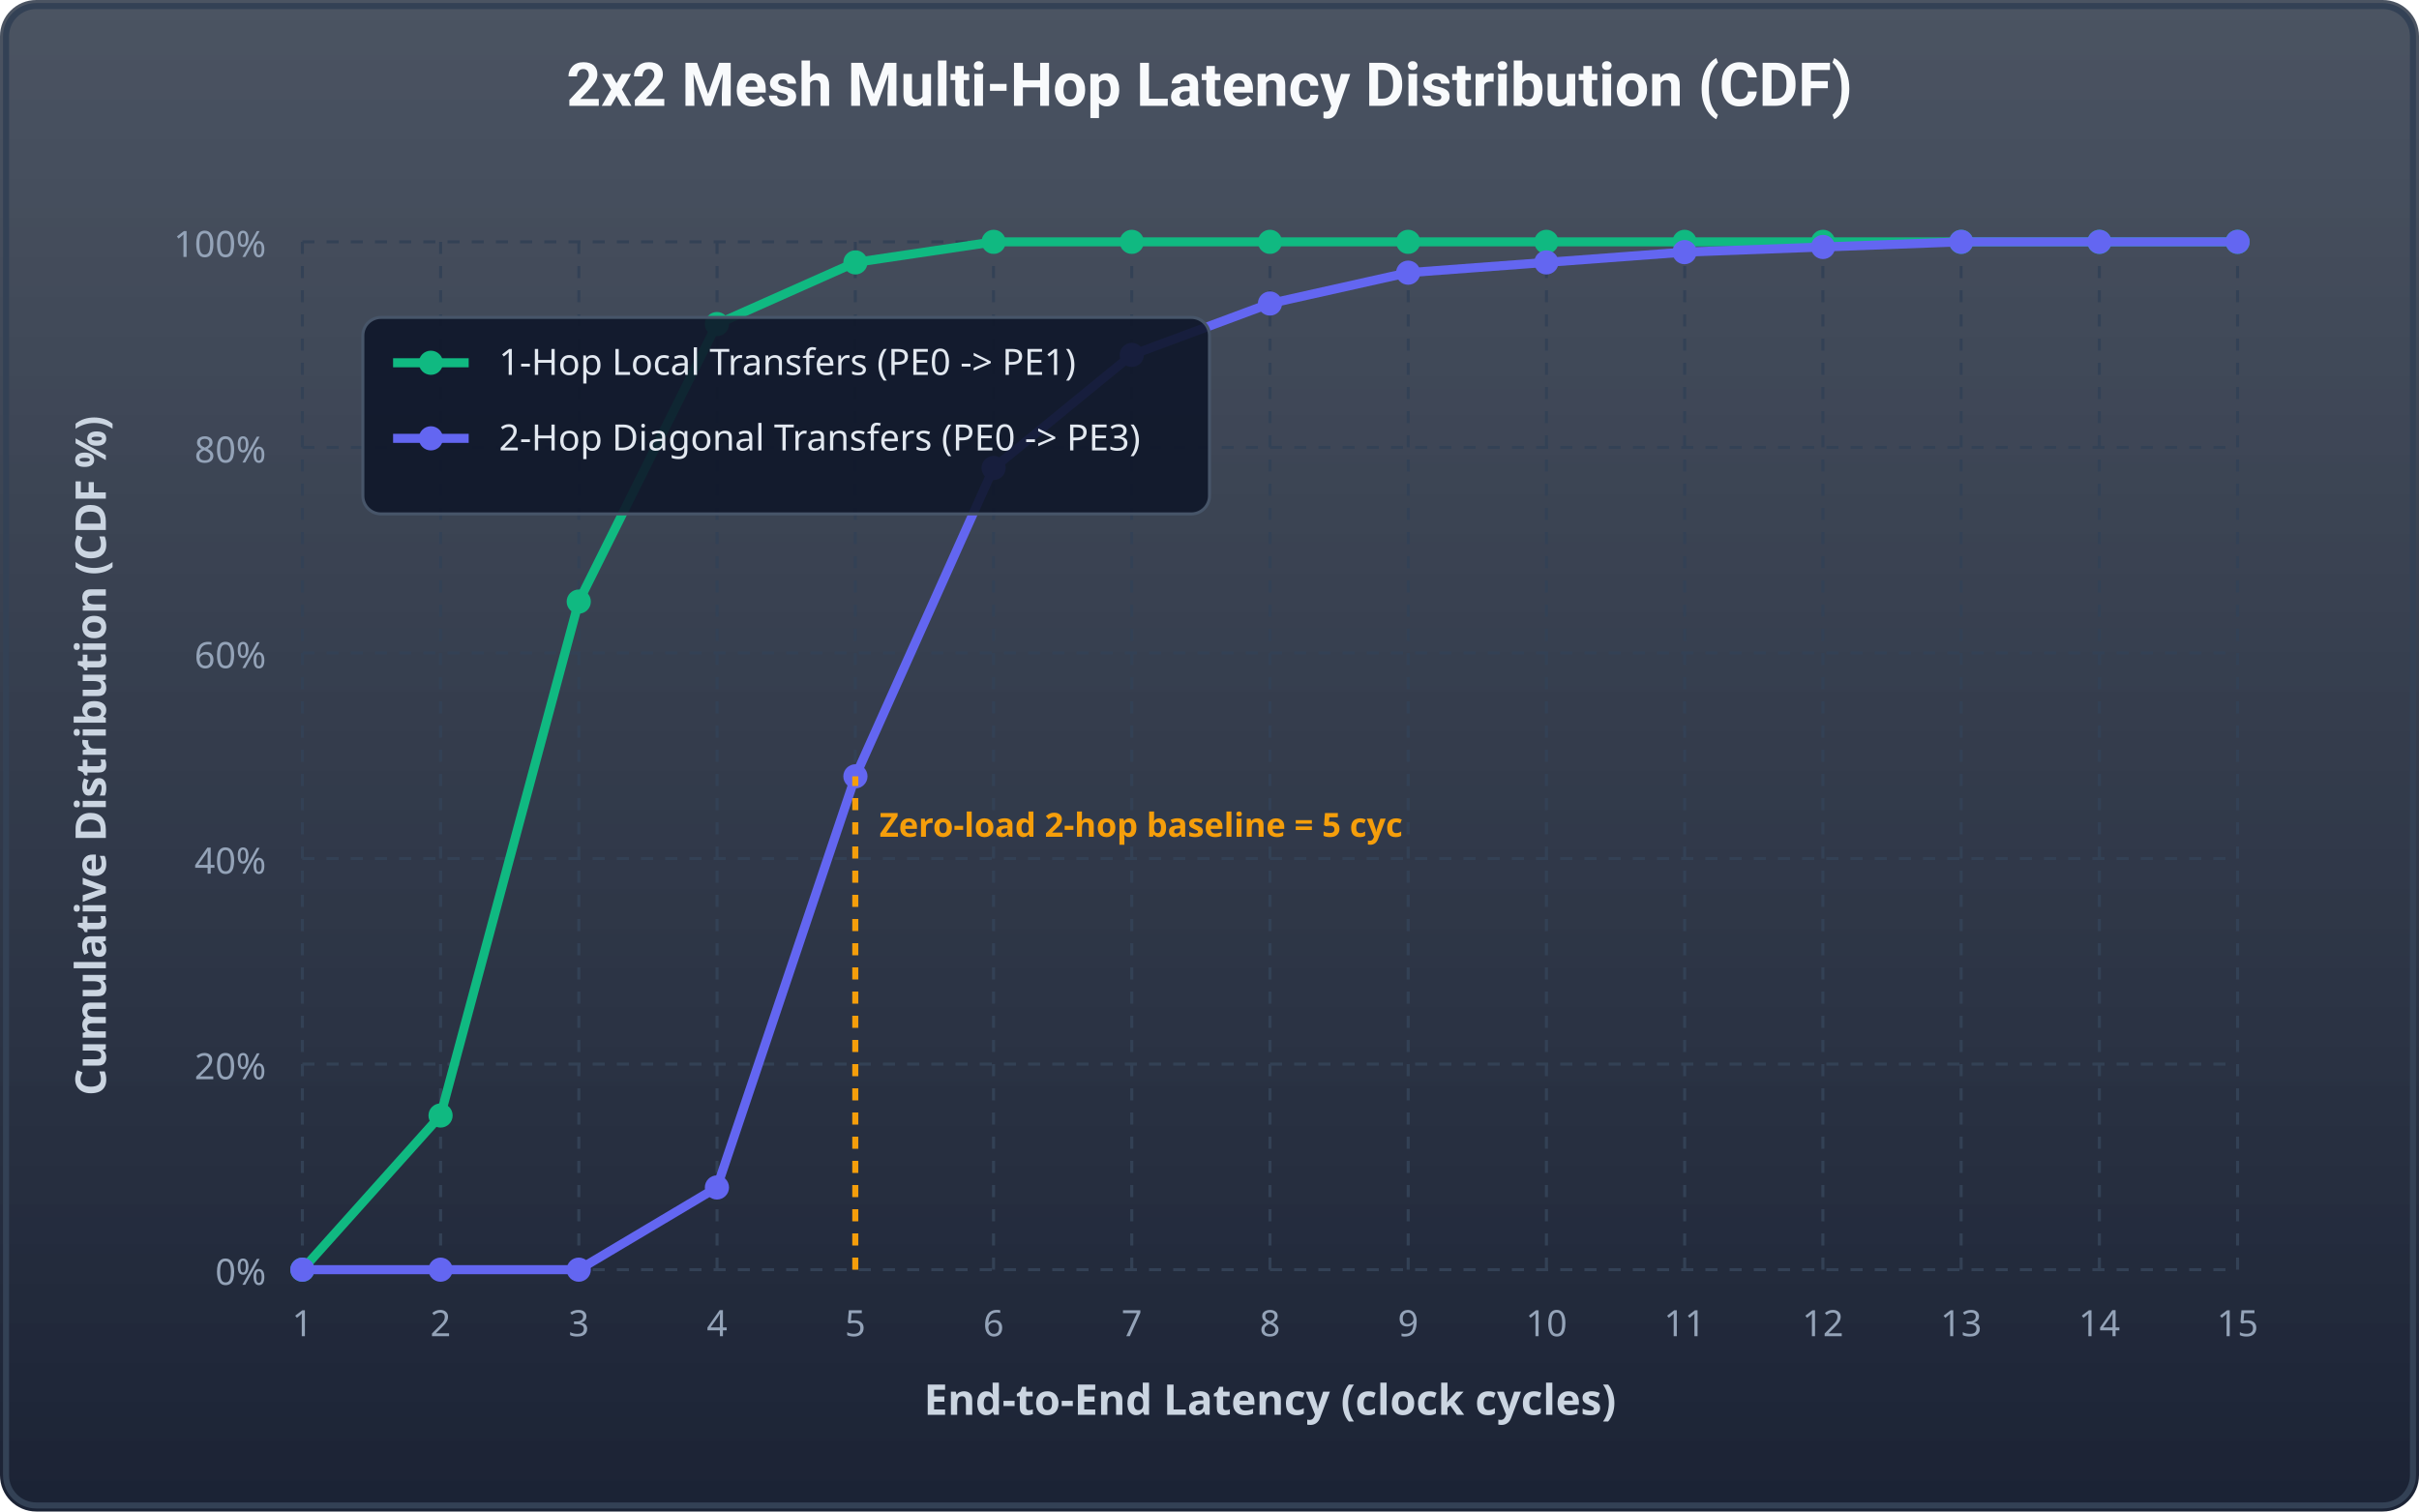
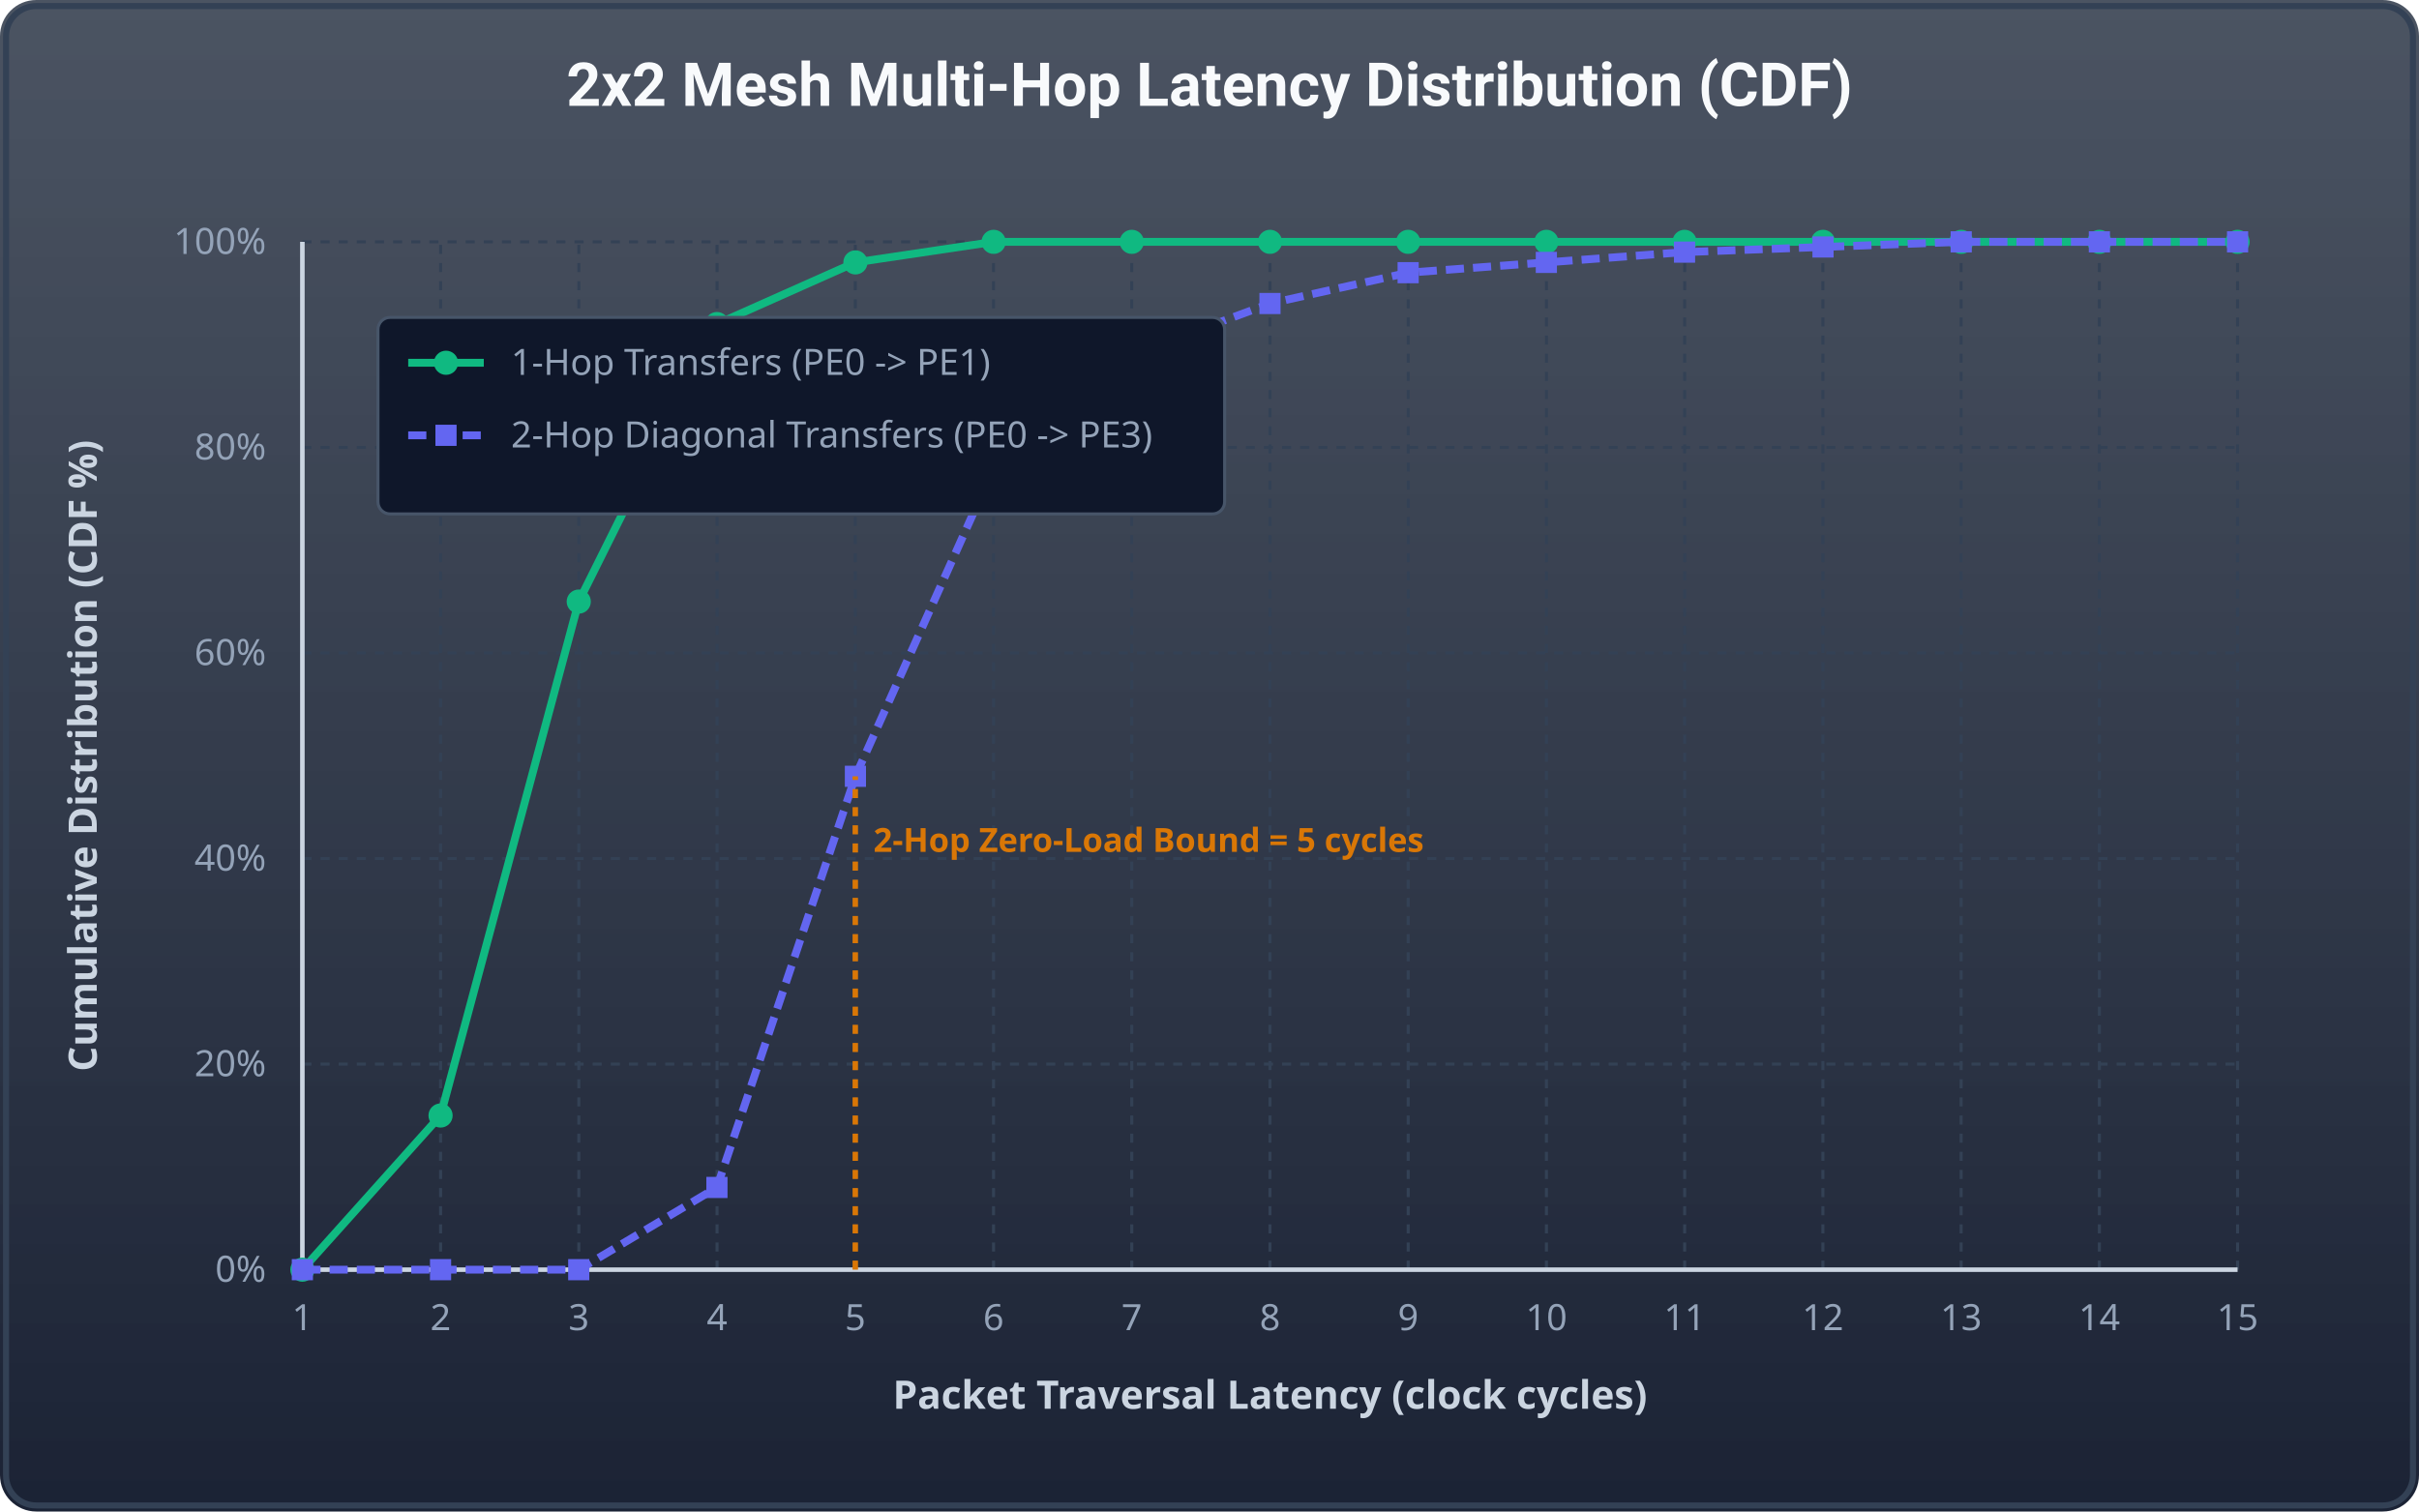
<svg xmlns="http://www.w3.org/2000/svg" viewBox="0 0 800 500" width="800" height="500">
  <defs>
    <linearGradient id="grid-grad" x1="0%" y1="0%" x2="0%" y2="100%">
      <stop offset="0%" stop-color="#1e293b" stop-opacity="0.8" />
      <stop offset="100%" stop-color="#0f172a" stop-opacity="0.95" />
    </linearGradient>
    <filter id="shadow" x="-5%" y="-5%" width="110%" height="110%">
      <feDropShadow dx="2" dy="3" stdDeviation="3" flood-opacity="0.3" />
    </filter>
  </defs>
  <rect width="100%" height="100%" fill="url(#grid-grad)" rx="12" />
  <rect x="2" y="2" width="796" height="496" fill="none" stroke="#334155" stroke-width="2" rx="10" />
  <text x="400.0" y="35" font-family="-apple-system, BlinkMacSystemFont, 'Segoe UI', Roboto, Helvetica, Arial, sans-serif" font-size="20" font-weight="700" fill="#f8fafc" text-anchor="middle">2x2 Mesh Multi-Hop Latency Distribution (CDF)</text>
-   <line x1="100" y1="420.0" x2="740" y2="420.0" stroke="#334155" stroke-dasharray="4,4" stroke-width="1" />
-   <text x="88" y="425.0" font-family="sans-serif" font-size="12" fill="#94a3b8" text-anchor="end">0%</text>
-   <line x1="100" y1="352.0" x2="740" y2="352.0" stroke="#334155" stroke-dasharray="4,4" stroke-width="1" />
-   <text x="88" y="357.0" font-family="sans-serif" font-size="12" fill="#94a3b8" text-anchor="end">20%</text>
-   <line x1="100" y1="284.0" x2="740" y2="284.0" stroke="#334155" stroke-dasharray="4,4" stroke-width="1" />
-   <text x="88" y="289.0" font-family="sans-serif" font-size="12" fill="#94a3b8" text-anchor="end">40%</text>
-   <line x1="100" y1="216.0" x2="740" y2="216.0" stroke="#334155" stroke-dasharray="4,4" stroke-width="1" />
-   <text x="88" y="221.0" font-family="sans-serif" font-size="12" fill="#94a3b8" text-anchor="end">60%</text>
-   <line x1="100" y1="148.0" x2="740" y2="148.0" stroke="#334155" stroke-dasharray="4,4" stroke-width="1" />
-   <text x="88" y="153.0" font-family="sans-serif" font-size="12" fill="#94a3b8" text-anchor="end">80%</text>
-   <line x1="100" y1="80.0" x2="740" y2="80.0" stroke="#334155" stroke-dasharray="4,4" stroke-width="1" />
-   <text x="88" y="85.0" font-family="sans-serif" font-size="12" fill="#94a3b8" text-anchor="end">100%</text>
-   <line x1="100.0" y1="420" x2="100.0" y2="80" stroke="#334155" stroke-dasharray="4,4" stroke-width="1" />
-   <text x="100.0" y="442" font-family="sans-serif" font-size="12" fill="#94a3b8" text-anchor="middle">1</text>
-   <line x1="145.714" y1="420" x2="145.714" y2="80" stroke="#334155" stroke-dasharray="4,4" stroke-width="1" />
-   <text x="145.714" y="442" font-family="sans-serif" font-size="12" fill="#94a3b8" text-anchor="middle">2</text>
-   <line x1="191.429" y1="420" x2="191.429" y2="80" stroke="#334155" stroke-dasharray="4,4" stroke-width="1" />
-   <text x="191.429" y="442" font-family="sans-serif" font-size="12" fill="#94a3b8" text-anchor="middle">3</text>
-   <line x1="237.143" y1="420" x2="237.143" y2="80" stroke="#334155" stroke-dasharray="4,4" stroke-width="1" />
-   <text x="237.143" y="442" font-family="sans-serif" font-size="12" fill="#94a3b8" text-anchor="middle">4</text>
-   <line x1="282.857" y1="420" x2="282.857" y2="80" stroke="#334155" stroke-dasharray="4,4" stroke-width="1" />
-   <text x="282.857" y="442" font-family="sans-serif" font-size="12" fill="#94a3b8" text-anchor="middle">5</text>
-   <line x1="328.571" y1="420" x2="328.571" y2="80" stroke="#334155" stroke-dasharray="4,4" stroke-width="1" />
-   <text x="328.571" y="442" font-family="sans-serif" font-size="12" fill="#94a3b8" text-anchor="middle">6</text>
-   <line x1="374.286" y1="420" x2="374.286" y2="80" stroke="#334155" stroke-dasharray="4,4" stroke-width="1" />
-   <text x="374.286" y="442" font-family="sans-serif" font-size="12" fill="#94a3b8" text-anchor="middle">7</text>
-   <line x1="420.0" y1="420" x2="420.0" y2="80" stroke="#334155" stroke-dasharray="4,4" stroke-width="1" />
-   <text x="420.0" y="442" font-family="sans-serif" font-size="12" fill="#94a3b8" text-anchor="middle">8</text>
-   <line x1="465.714" y1="420" x2="465.714" y2="80" stroke="#334155" stroke-dasharray="4,4" stroke-width="1" />
-   <text x="465.714" y="442" font-family="sans-serif" font-size="12" fill="#94a3b8" text-anchor="middle">9</text>
-   <line x1="511.429" y1="420" x2="511.429" y2="80" stroke="#334155" stroke-dasharray="4,4" stroke-width="1" />
-   <text x="511.429" y="442" font-family="sans-serif" font-size="12" fill="#94a3b8" text-anchor="middle">10</text>
-   <line x1="557.143" y1="420" x2="557.143" y2="80" stroke="#334155" stroke-dasharray="4,4" stroke-width="1" />
-   <text x="557.143" y="442" font-family="sans-serif" font-size="12" fill="#94a3b8" text-anchor="middle">11</text>
-   <line x1="602.857" y1="420" x2="602.857" y2="80" stroke="#334155" stroke-dasharray="4,4" stroke-width="1" />
-   <text x="602.857" y="442" font-family="sans-serif" font-size="12" fill="#94a3b8" text-anchor="middle">12</text>
-   <line x1="648.571" y1="420" x2="648.571" y2="80" stroke="#334155" stroke-dasharray="4,4" stroke-width="1" />
-   <text x="648.571" y="442" font-family="sans-serif" font-size="12" fill="#94a3b8" text-anchor="middle">13</text>
-   <line x1="694.286" y1="420" x2="694.286" y2="80" stroke="#334155" stroke-dasharray="4,4" stroke-width="1" />
-   <text x="694.286" y="442" font-family="sans-serif" font-size="12" fill="#94a3b8" text-anchor="middle">14</text>
-   <line x1="740.0" y1="420" x2="740.0" y2="80" stroke="#334155" stroke-dasharray="4,4" stroke-width="1" />
-   <text x="740.0" y="442" font-family="sans-serif" font-size="12" fill="#94a3b8" text-anchor="middle">15</text>
-   <text x="420.0" y="468" font-family="sans-serif" font-size="14" font-weight="600" fill="#cbd5e1" text-anchor="middle">End-to-End Latency (clock cycles)</text>
-   <text x="35" y="250.0" font-family="sans-serif" font-size="14" font-weight="600" fill="#cbd5e1" text-anchor="middle" transform="rotate(-90 35 250.0)">Cumulative Distribution (CDF %)</text>
-   <polyline fill="none" stroke="#10b981" stroke-width="3.0" points="100.0,420.0 145.7,369.0 191.4,199.0 237.1,107.2 282.9,86.8 328.6,80.0 374.3,80.0 420.0,80.0 465.7,80.0 511.4,80.0 557.1,80.0 602.9,80.0 648.6,80.0 694.3,80.0 740.0,80.0" />
+   <line x1="100" y1="420.0" x2="740" y2="420.0" stroke="#334155" stroke-dasharray="3,3" stroke-width="1" />
+   <text x="88" y="424.0" font-family="sans-serif" font-size="12" fill="#94a3b8" text-anchor="end">0%</text>
+   <line x1="100" y1="352.0" x2="740" y2="352.0" stroke="#334155" stroke-dasharray="3,3" stroke-width="1" />
+   <text x="88" y="356.0" font-family="sans-serif" font-size="12" fill="#94a3b8" text-anchor="end">20%</text>
+   <line x1="100" y1="284.0" x2="740" y2="284.0" stroke="#334155" stroke-dasharray="3,3" stroke-width="1" />
+   <text x="88" y="288.0" font-family="sans-serif" font-size="12" fill="#94a3b8" text-anchor="end">40%</text>
+   <line x1="100" y1="216.0" x2="740" y2="216.0" stroke="#334155" stroke-dasharray="3,3" stroke-width="1" />
+   <text x="88" y="220.0" font-family="sans-serif" font-size="12" fill="#94a3b8" text-anchor="end">60%</text>
+   <line x1="100" y1="148.0" x2="740" y2="148.0" stroke="#334155" stroke-dasharray="3,3" stroke-width="1" />
+   <text x="88" y="152.0" font-family="sans-serif" font-size="12" fill="#94a3b8" text-anchor="end">80%</text>
+   <line x1="100" y1="80.0" x2="740" y2="80.0" stroke="#334155" stroke-dasharray="3,3" stroke-width="1" />
+   <text x="88" y="84.0" font-family="sans-serif" font-size="12" fill="#94a3b8" text-anchor="end">100%</text>
+   <line x1="100.0" y1="420" x2="100.0" y2="80" stroke="#334155" stroke-dasharray="3,3" stroke-width="1" />
+   <text x="100.0" y="440" font-family="sans-serif" font-size="12" fill="#94a3b8" text-anchor="middle">1</text>
+   <line x1="145.714" y1="420" x2="145.714" y2="80" stroke="#334155" stroke-dasharray="3,3" stroke-width="1" />
+   <text x="145.714" y="440" font-family="sans-serif" font-size="12" fill="#94a3b8" text-anchor="middle">2</text>
+   <line x1="191.429" y1="420" x2="191.429" y2="80" stroke="#334155" stroke-dasharray="3,3" stroke-width="1" />
+   <text x="191.429" y="440" font-family="sans-serif" font-size="12" fill="#94a3b8" text-anchor="middle">3</text>
+   <line x1="237.143" y1="420" x2="237.143" y2="80" stroke="#334155" stroke-dasharray="3,3" stroke-width="1" />
+   <text x="237.143" y="440" font-family="sans-serif" font-size="12" fill="#94a3b8" text-anchor="middle">4</text>
+   <line x1="282.857" y1="420" x2="282.857" y2="80" stroke="#334155" stroke-dasharray="3,3" stroke-width="1" />
+   <text x="282.857" y="440" font-family="sans-serif" font-size="12" fill="#94a3b8" text-anchor="middle">5</text>
+   <line x1="328.571" y1="420" x2="328.571" y2="80" stroke="#334155" stroke-dasharray="3,3" stroke-width="1" />
+   <text x="328.571" y="440" font-family="sans-serif" font-size="12" fill="#94a3b8" text-anchor="middle">6</text>
+   <line x1="374.286" y1="420" x2="374.286" y2="80" stroke="#334155" stroke-dasharray="3,3" stroke-width="1" />
+   <text x="374.286" y="440" font-family="sans-serif" font-size="12" fill="#94a3b8" text-anchor="middle">7</text>
+   <line x1="420.0" y1="420" x2="420.0" y2="80" stroke="#334155" stroke-dasharray="3,3" stroke-width="1" />
+   <text x="420.0" y="440" font-family="sans-serif" font-size="12" fill="#94a3b8" text-anchor="middle">8</text>
+   <line x1="465.714" y1="420" x2="465.714" y2="80" stroke="#334155" stroke-dasharray="3,3" stroke-width="1" />
+   <text x="465.714" y="440" font-family="sans-serif" font-size="12" fill="#94a3b8" text-anchor="middle">9</text>
+   <line x1="511.429" y1="420" x2="511.429" y2="80" stroke="#334155" stroke-dasharray="3,3" stroke-width="1" />
+   <text x="511.429" y="440" font-family="sans-serif" font-size="12" fill="#94a3b8" text-anchor="middle">10</text>
+   <line x1="557.143" y1="420" x2="557.143" y2="80" stroke="#334155" stroke-dasharray="3,3" stroke-width="1" />
+   <text x="557.143" y="440" font-family="sans-serif" font-size="12" fill="#94a3b8" text-anchor="middle">11</text>
+   <line x1="602.857" y1="420" x2="602.857" y2="80" stroke="#334155" stroke-dasharray="3,3" stroke-width="1" />
+   <text x="602.857" y="440" font-family="sans-serif" font-size="12" fill="#94a3b8" text-anchor="middle">12</text>
+   <line x1="648.571" y1="420" x2="648.571" y2="80" stroke="#334155" stroke-dasharray="3,3" stroke-width="1" />
+   <text x="648.571" y="440" font-family="sans-serif" font-size="12" fill="#94a3b8" text-anchor="middle">13</text>
+   <line x1="694.286" y1="420" x2="694.286" y2="80" stroke="#334155" stroke-dasharray="3,3" stroke-width="1" />
+   <text x="694.286" y="440" font-family="sans-serif" font-size="12" fill="#94a3b8" text-anchor="middle">14</text>
+   <line x1="740.0" y1="420" x2="740.0" y2="80" stroke="#334155" stroke-dasharray="3,3" stroke-width="1" />
+   <text x="740.0" y="440" font-family="sans-serif" font-size="12" fill="#94a3b8" text-anchor="middle">15</text>
+   <line x1="100" y1="420" x2="740" y2="420" stroke="#cbd5e1" stroke-width="1.5" />
+   <line x1="100" y1="420" x2="100" y2="80" stroke="#cbd5e1" stroke-width="1.5" />
+   <text x="420.0" y="466" font-family="sans-serif" font-size="13" font-weight="bold" fill="#cbd5e1" text-anchor="middle">Packet Traversal Latency (clock cycles)</text>
+   <text x="32" y="250.0" font-family="sans-serif" font-size="13" font-weight="bold" fill="#cbd5e1" text-anchor="middle" transform="rotate(-90 32 250.0)">Cumulative Distribution (CDF %)</text>
+   <polyline fill="none" stroke="#10b981" stroke-width="2.6" points="100.0,420.0 145.7,369.0 191.4,199.0 237.1,107.2 282.9,86.8 328.6,80.0 374.3,80.0 420.0,80.0 465.7,80.0 511.4,80.0 557.1,80.0 602.9,80.0 648.6,80.0 694.3,80.0 740.0,80.0" />
  <circle cx="100.0" cy="420.0" r="4" fill="#10b981" />
  <circle cx="145.7" cy="369.0" r="4" fill="#10b981" />
  <circle cx="191.4" cy="199.0" r="4" fill="#10b981" />
  <circle cx="237.1" cy="107.2" r="4" fill="#10b981" />
  <circle cx="282.9" cy="86.8" r="4" fill="#10b981" />
  <circle cx="328.6" cy="80.0" r="4" fill="#10b981" />
  <circle cx="374.3" cy="80.0" r="4" fill="#10b981" />
  <circle cx="420.0" cy="80.0" r="4" fill="#10b981" />
  <circle cx="465.7" cy="80.0" r="4" fill="#10b981" />
  <circle cx="511.4" cy="80.0" r="4" fill="#10b981" />
  <circle cx="557.1" cy="80.0" r="4" fill="#10b981" />
  <circle cx="602.9" cy="80.0" r="4" fill="#10b981" />
  <circle cx="648.6" cy="80.0" r="4" fill="#10b981" />
  <circle cx="694.3" cy="80.0" r="4" fill="#10b981" />
  <circle cx="740.0" cy="80.0" r="4" fill="#10b981" />
-   <polyline fill="none" stroke="#6366f1" stroke-width="3.0" points="100.0,420.0 145.7,420.0 191.4,420.0 237.1,392.8 282.9,256.8 328.6,154.8 374.3,117.4 420.0,100.4 465.7,90.2 511.4,86.8 557.1,83.4 602.9,81.7 648.6,80.0 694.3,80.0 740.0,80.0" />
-   <circle cx="100.0" cy="420.0" r="4" fill="#6366f1" />
-   <circle cx="145.7" cy="420.0" r="4" fill="#6366f1" />
-   <circle cx="191.4" cy="420.0" r="4" fill="#6366f1" />
-   <circle cx="237.1" cy="392.8" r="4" fill="#6366f1" />
-   <circle cx="282.9" cy="256.8" r="4" fill="#6366f1" />
-   <circle cx="328.6" cy="154.8" r="4" fill="#6366f1" />
-   <circle cx="374.3" cy="117.4" r="4" fill="#6366f1" />
-   <circle cx="420.0" cy="100.4" r="4" fill="#6366f1" />
-   <circle cx="465.7" cy="90.2" r="4" fill="#6366f1" />
-   <circle cx="511.4" cy="86.8" r="4" fill="#6366f1" />
-   <circle cx="557.1" cy="83.4" r="4" fill="#6366f1" />
-   <circle cx="602.9" cy="81.7" r="4" fill="#6366f1" />
-   <circle cx="648.6" cy="80.0" r="4" fill="#6366f1" />
-   <circle cx="694.3" cy="80.0" r="4" fill="#6366f1" />
-   <circle cx="740.0" cy="80.0" r="4" fill="#6366f1" />
-   <line x1="282.857" y1="420" x2="282.857" y2="256.8" stroke="#f59e0b" stroke-width="2" stroke-dasharray="4,4" />
-   <text x="290.857" y="276.8" font-family="sans-serif" font-size="11" font-weight="bold" fill="#f59e0b">Zero-load 2-hop baseline = 5 cyc</text>
-   <rect x="120" y="105" width="280" height="65" fill="#0f172a" fill-opacity="0.9" rx="6" stroke="#475569" />
-   <line x1="130" y1="120" x2="155" y2="120" stroke="#10b981" stroke-width="3" />
-   <circle cx="142.5" cy="120" r="4" fill="#10b981" />
-   <text x="165" y="124" font-family="sans-serif" font-size="12" fill="#e2e8f0">1-Hop Local Transfers (PE0 -&gt; PE1)</text>
-   <line x1="130" y1="145" x2="155" y2="145" stroke="#6366f1" stroke-width="3" />
-   <circle cx="142.5" cy="145" r="4" fill="#6366f1" />
-   <text x="165" y="149" font-family="sans-serif" font-size="12" fill="#e2e8f0">2-Hop Diagonal Transfers (PE0 -&gt; PE3)</text>
+   <polyline fill="none" stroke="#6366f1" stroke-width="2.6" stroke-dasharray="6,3" points="100.0,420.0 145.7,420.0 191.4,420.0 237.1,392.8 282.9,256.8 328.6,154.8 374.3,117.4 420.0,100.4 465.7,90.2 511.4,86.8 557.1,83.4 602.9,81.7 648.6,80.0 694.3,80.0 740.0,80.0" />
+   <rect x="96.5" y="416.5" width="7" height="7" fill="#6366f1" />
+   <rect x="142.2" y="416.5" width="7" height="7" fill="#6366f1" />
+   <rect x="187.9" y="416.5" width="7" height="7" fill="#6366f1" />
+   <rect x="233.6" y="389.3" width="7" height="7" fill="#6366f1" />
+   <rect x="279.4" y="253.3" width="7" height="7" fill="#6366f1" />
+   <rect x="325.1" y="151.3" width="7" height="7" fill="#6366f1" />
+   <rect x="370.8" y="113.9" width="7" height="7" fill="#6366f1" />
+   <rect x="416.5" y="96.9" width="7" height="7" fill="#6366f1" />
+   <rect x="462.2" y="86.7" width="7" height="7" fill="#6366f1" />
+   <rect x="507.9" y="83.3" width="7" height="7" fill="#6366f1" />
+   <rect x="553.6" y="79.9" width="7" height="7" fill="#6366f1" />
+   <rect x="599.4" y="78.2" width="7" height="7" fill="#6366f1" />
+   <rect x="645.1" y="76.5" width="7" height="7" fill="#6366f1" />
+   <rect x="690.8" y="76.5" width="7" height="7" fill="#6366f1" />
+   <rect x="736.5" y="76.5" width="7" height="7" fill="#6366f1" />
+   <line x1="282.857" y1="420" x2="282.857" y2="256.8" stroke="#d97706" stroke-width="1.8" stroke-dasharray="3,3" />
+   <text x="288.857" y="281.8" font-family="sans-serif" font-size="11" font-weight="bold" fill="#d97706">2-Hop Zero-Load Bound = 5 cycles</text>
+   <rect x="125" y="105" width="280" height="65" fill="#0f172a" stroke="#475569" stroke-width="1" rx="4" filter="url(#box-shadow)" />
+   <line x1="135" y1="120" x2="160" y2="120" stroke="#10b981" stroke-width="2.6" />
+   <circle cx="147.5" cy="120" r="4" fill="#10b981" />
+   <text x="169" y="124" font-family="sans-serif" font-size="12" fill="#94a3b8">1-Hop Transfers (PE0 -&gt; PE1)</text>
+   <line x1="135" y1="144" x2="160" y2="144" stroke="#6366f1" stroke-width="2.6" stroke-dasharray="6,3" />
+   <rect x="144" y="140.5" width="7" height="7" fill="#6366f1" />
+   <text x="169" y="148" font-family="sans-serif" font-size="12" fill="#94a3b8">2-Hop Diagonal Transfers (PE0 -&gt; PE3)</text>
</svg>
